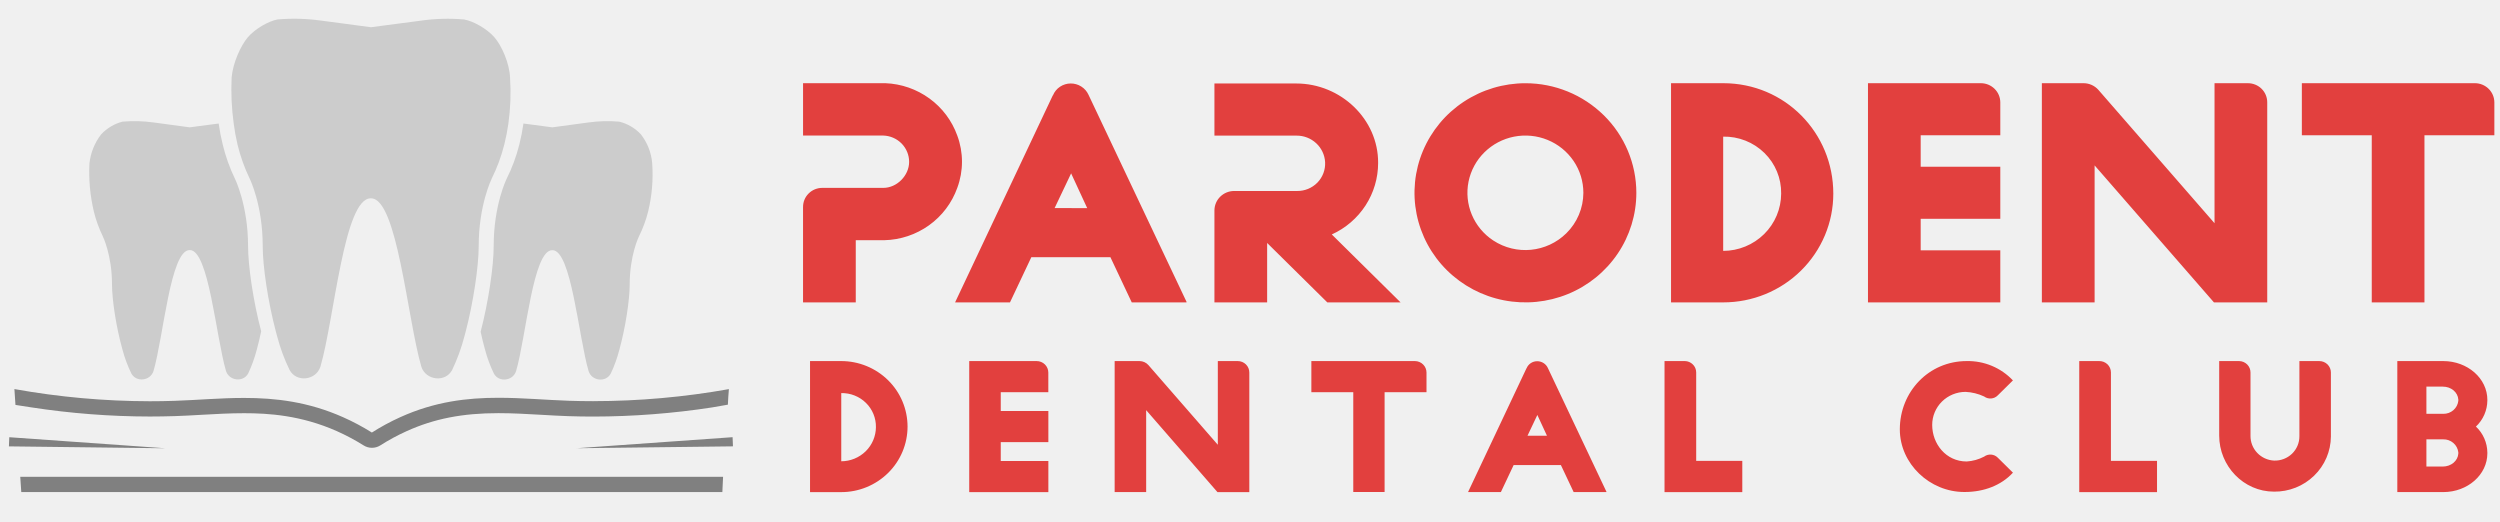
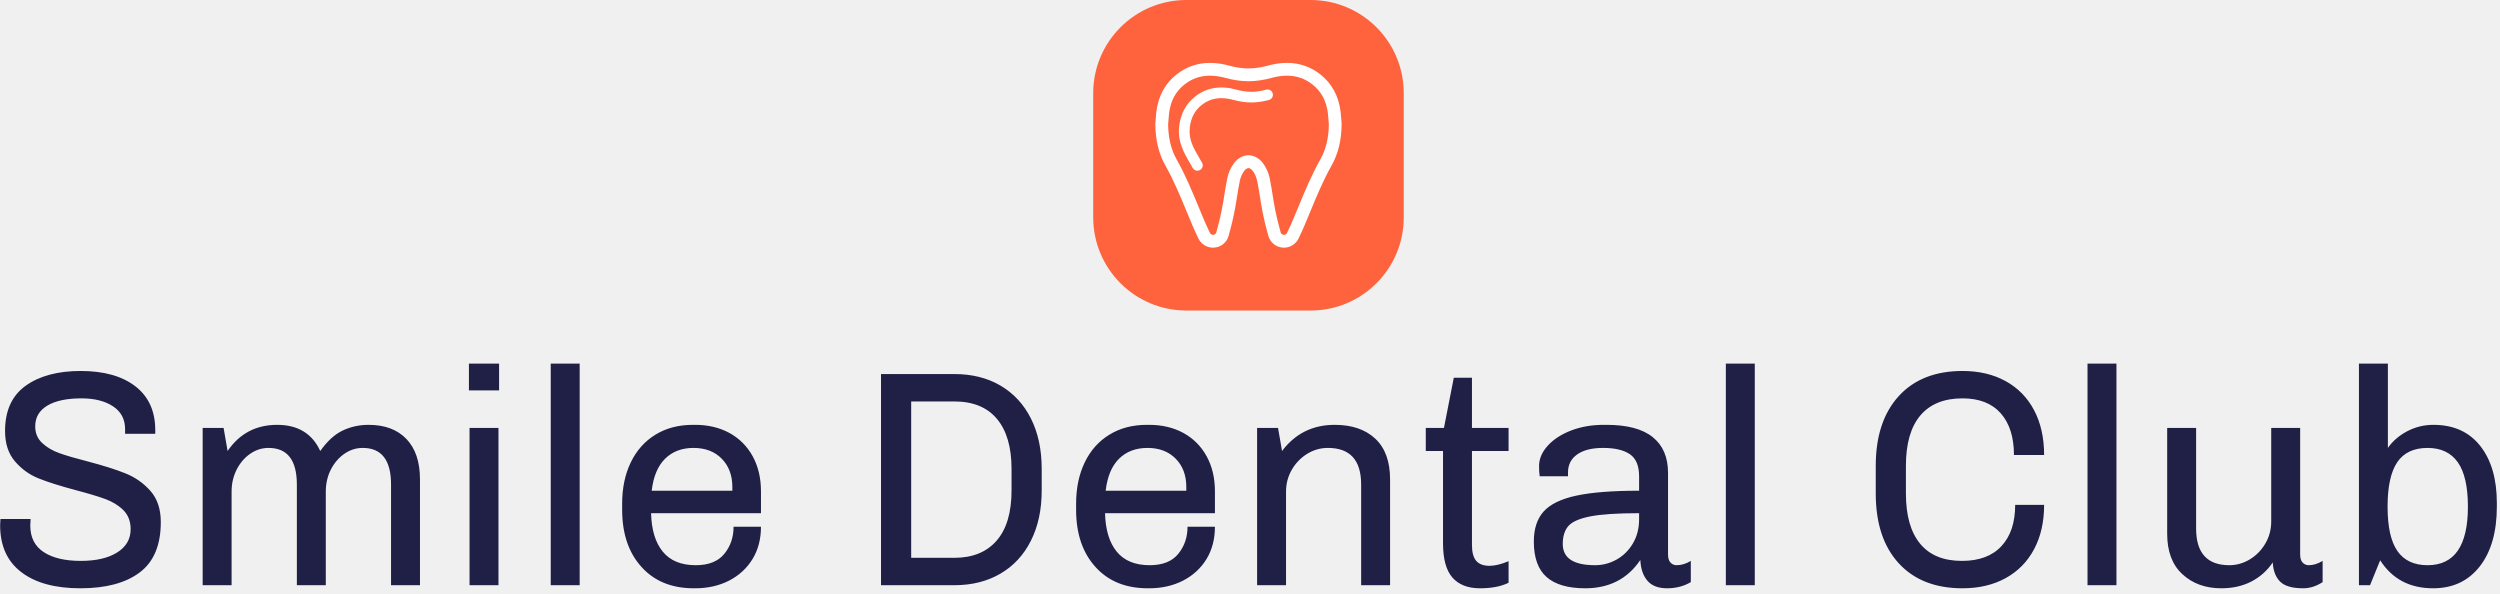
- <svg xmlns="http://www.w3.org/2000/svg" width="230" height="48" fill="none">
-   <path d="M74.523 33.219h2.869c1.618 0 3.17.635 4.315 1.765a5.991 5.991 0 0 1 1.788 4.263 5.99 5.99 0 0 1-1.788 4.263 6.141 6.141 0 0 1-4.315 1.765h-2.869V33.22Zm6.062 6.082a3.058 3.058 0 0 0-.92-2.237 3.13 3.13 0 0 0-1.042-.678 3.164 3.164 0 0 0-1.227-.222v6.273a3.218 3.218 0 0 0 2.248-.92 3.14 3.14 0 0 0 .941-2.216Zm8.583-6.082h6.21c.283 0 .554.112.754.31.2.197.313.465.314.745v1.808h-4.377v1.733h4.38v2.863h-4.38v1.734h4.38v2.863h-7.28V33.22Zm13.38 0h2.289a1.093 1.093 0 0 1 .809.36l6.393 7.34v-7.7h1.83a1.072 1.072 0 0 1 .758.307 1.046 1.046 0 0 1 .31.748v11.001h-2.93l-6.56-7.542v7.536h-2.899v-12.05Zm21.953 2.863h-3.856v-2.863h9.525c.283 0 .555.112.755.31.2.197.313.465.313.745v1.808h-3.855v9.184h-2.882v-9.184Zm15.929-2.187.015-.015a1.05 1.05 0 0 1 .978-.648c.206 0 .408.057.581.167.173.11.311.266.396.451l5.4 11.407-.03.016h-2.993l-1.175-2.487h-4.347l-1.175 2.487h-3.021l5.371-11.378Zm1.891 6.194-.885-1.913-.907 1.913h1.792Zm10.815-6.87h1.846a1.069 1.069 0 0 1 .985.639c.054.127.082.263.083.4v8.139h4.241v2.878h-7.155V33.22Zm21.648 6.283c0-3.452 2.656-6.283 6.148-6.283a5.71 5.71 0 0 1 2.321.44 5.653 5.653 0 0 1 1.936 1.339l-1.388 1.37a.958.958 0 0 1-1.265.106 4.533 4.533 0 0 0-1.708-.421 3.097 3.097 0 0 0-2.172.894 3.023 3.023 0 0 0-.894 2.15c0 1.734 1.265 3.36 3.175 3.36a4.02 4.02 0 0 0 1.601-.448.96.96 0 0 1 1.265.105l1.388 1.371c-1.068 1.16-2.653 1.779-4.454 1.779-3.206.009-5.953-2.603-5.953-5.762Zm16.507-6.283h1.846a1.07 1.07 0 0 1 .753.3 1.045 1.045 0 0 1 .316.74v8.138h4.24v2.878h-7.155V33.22Zm12.875 6.855v-6.855h1.827a1.066 1.066 0 0 1 .749.311 1.036 1.036 0 0 1 .304.744v5.824a2.238 2.238 0 0 0 .62 1.568c.403.424.957.678 1.545.708a2.279 2.279 0 0 0 1.652-.628 2.22 2.22 0 0 0 .682-1.612V33.22h1.83a1.072 1.072 0 0 1 .757.307 1.05 1.05 0 0 1 .311.748v5.878a5.065 5.065 0 0 1-1.548 3.614 5.172 5.172 0 0 1-1.695 1.096 5.227 5.227 0 0 1-1.991.368c-2.814-.002-5.043-2.367-5.043-5.156Zm16.387-6.855h4.225c2.242 0 4.059 1.597 4.059 3.57v.045a3.327 3.327 0 0 1-1.052 2.41 3.33 3.33 0 0 1 1.052 2.397v.061c0 1.974-1.814 3.57-4.059 3.57h-4.225V33.22Zm4.225 4.852c.34.009.671-.109.928-.33a1.34 1.34 0 0 0 .46-.862v-.12c-.046-.673-.656-1.19-1.434-1.19h-1.503v2.502h1.549Zm-.046 4.852c.778 0 1.388-.526 1.434-1.19v-.12a1.342 1.342 0 0 0-.46-.863 1.37 1.37 0 0 0-.928-.33h-1.549v2.503h1.503ZM73.881 19.05a1.727 1.727 0 0 1 .509-1.244 1.771 1.771 0 0 1 1.251-.521h5.624c1.25 0 2.375-1.134 2.375-2.395 0-.629-.249-1.233-.692-1.685a2.466 2.466 0 0 0-1.683-.734h-7.384V7.654h7.58a7.383 7.383 0 0 1 4.051 1.408 7.242 7.242 0 0 1 2.557 3.409 6.896 6.896 0 0 1 0 4.814 7.215 7.215 0 0 1-2.597 3.44 7.355 7.355 0 0 1-4.116 1.374H78.73v5.721h-4.85v-8.77ZM96.85 8.79l.025-.025a1.75 1.75 0 0 1 .648-.788 1.801 1.801 0 0 1 1.955-.018c.29.184.52.446.662.755l9.035 19.084-.05.024h-5.003l-1.964-4.16h-7.275l-1.966 4.16h-5.05L96.85 8.79Zm3.174 10.36-1.48-3.2-1.518 3.19 2.998.01Zm11.704.178c.01-.464.201-.907.534-1.234a1.825 1.825 0 0 1 1.251-.523h5.819a2.572 2.572 0 0 0 1.87-.772 2.511 2.511 0 0 0 .709-1.875 2.566 2.566 0 0 0-.818-1.744 2.628 2.628 0 0 0-1.811-.703h-7.554V7.681h7.529c4.083 0 7.554 3.278 7.53 7.31a7.177 7.177 0 0 1-1.154 3.907 7.297 7.297 0 0 1-3.108 2.672l6.33 6.252h-6.74l-5.538-5.47v5.47h-4.849v-8.494Zm38.816-1.588a9.996 9.996 0 0 1-1.72 5.6 10.176 10.176 0 0 1-4.58 3.713 10.322 10.322 0 0 1-5.896.573 10.242 10.242 0 0 1-5.225-2.758 10.047 10.047 0 0 1-2.793-5.162 9.96 9.96 0 0 1 .581-5.824 10.106 10.106 0 0 1 3.758-4.524 10.294 10.294 0 0 1 5.67-1.7 10.27 10.27 0 0 1 7.216 2.953 10.018 10.018 0 0 1 2.989 7.128Zm-4.874 0a5.227 5.227 0 0 0-.898-2.928 5.329 5.329 0 0 0-2.394-1.94 5.396 5.396 0 0 0-3.082-.3 5.354 5.354 0 0 0-2.731 1.442 5.25 5.25 0 0 0-1.46 2.698 5.205 5.205 0 0 0 .304 3.044 5.279 5.279 0 0 0 1.964 2.364 5.379 5.379 0 0 0 6.731-.66 5.245 5.245 0 0 0 1.566-3.72Zm8.065-10.086h4.798c5.69 0 10.131 4.563 10.131 10.16a9.907 9.907 0 0 1-.77 3.83 9.995 9.995 0 0 1-2.196 3.247c-.94.93-2.058 1.667-3.287 2.17a10.23 10.23 0 0 1-3.878.759h-4.798V7.654Zm10.132 10.16a5.116 5.116 0 0 0-1.54-3.741 5.224 5.224 0 0 0-1.742-1.133 5.283 5.283 0 0 0-2.052-.37v10.512a5.382 5.382 0 0 0 3.768-1.547 5.25 5.25 0 0 0 1.566-3.722Zm7.987-10.16h10.387c.473.001.927.188 1.262.519.335.33.524.779.525 1.247v3.024h-7.325v2.898h7.325v4.79h-7.325v2.899h7.325v4.789h-12.174V7.654Zm15.997 0h3.833a1.835 1.835 0 0 1 1.36.605l10.693 12.276V7.655h3.062a1.79 1.79 0 0 1 1.267.513 1.75 1.75 0 0 1 .52 1.252v18.402h-4.901l-10.981-12.605v12.605h-4.853V7.654Zm30.35 4.79h-6.431v-4.79h15.924a1.8 1.8 0 0 1 1.262.519c.335.33.524.779.525 1.247v3.024h-6.431V27.82h-4.849V12.444Z" fill="#E2403E" />
-   <path d="M59.628 19.464a11.046 11.046 0 0 1-.843 2.279s-.853 1.72-.853 4.428c0 1.418-.388 3.965-.952 6.01a12.394 12.394 0 0 1-.79 2.187c-.453.84-1.741.694-2.04-.224-.928-3.185-1.588-11.165-3.337-11.127-1.778-.036-2.408 7.944-3.333 11.127-.297.914-1.588 1.06-2.041.224a11.91 11.91 0 0 1-.814-2.193 25.605 25.605 0 0 1-.406-1.653c.719-2.758 1.2-6.026 1.2-7.895 0-3.77 1.186-6.164 1.186-6.164a15.385 15.385 0 0 0 1.174-3.17c.16-.636.286-1.28.377-1.929l2.655.35 3.336-.449a12.58 12.58 0 0 1 2.817-.074 4.02 4.02 0 0 1 2 1.172c.602.772.963 1.7 1.039 2.673a14.379 14.379 0 0 1-.375 4.428Zm-38.005-3.001a15.837 15.837 0 0 1-1.134-3.17 19.082 19.082 0 0 1-.372-1.929l-2.663.35-3.333-.449a12.823 12.823 0 0 0-2.853-.074 4.092 4.092 0 0 0-1.964 1.172 5.302 5.302 0 0 0-1.075 2.673c-.076 1.484.06 2.972.404 4.42.191.785.467 1.547.82 2.275 0 0 .851 1.72.851 4.43 0 1.415.386 3.957.964 6.003.198.755.471 1.49.814 2.193.454.84 1.742.694 2.041-.224.925-3.186 1.556-11.165 3.334-11.127 1.741-.036 2.408 7.944 3.335 11.127.298.914 1.588 1.06 2.041.224.332-.703.596-1.435.79-2.187.15-.54.285-1.12.406-1.69-.728-2.752-1.207-6.005-1.207-7.864-.009-3.756-1.2-6.153-1.2-6.153Zm23.598 0a15.385 15.385 0 0 0 1.175-3.17c.16-.636.286-1.28.376-1.929.195-1.399.246-2.814.152-4.223-.05-1.326-.773-2.954-1.444-3.718-.672-.764-1.907-1.479-2.785-1.631a17.368 17.368 0 0 0-3.919.1l-4.642.612-4.635-.614a17.827 17.827 0 0 0-3.971-.1c-.823.152-2.064.864-2.722 1.63-.657.767-1.392 2.395-1.496 3.72a23.057 23.057 0 0 0 .19 4.222c.083.649.2 1.293.35 1.93a15.844 15.844 0 0 0 1.133 3.17s1.186 2.395 1.186 6.165c0 1.86.479 5.11 1.207 7.863.043.166.088.332.133.495a16.575 16.575 0 0 0 1.134 3.054c.62 1.169 2.425.967 2.837-.305 1.288-4.433 2.166-15.54 4.64-15.488 2.425-.052 3.352 11.055 4.643 15.488.412 1.272 2.217 1.476 2.834.305a17.25 17.25 0 0 0 1.116-3.045c.043-.154.084-.313.127-.472.719-2.758 1.2-6.026 1.2-7.895.002-3.767 1.188-6.164 1.188-6.164h-.007Z" fill="#CCC" />
-   <path d="M1.863 43.868h64.66l-.066 1.403H1.958l-.095-1.403Zm52.738-6.96c-.81 0-1.567-.013-2.268-.038-2.12-.072-4.266-.275-6.48-.275-2.875 0-5.86.347-9.043 1.792a20.58 20.58 0 0 0-2.597 1.407 20.99 20.99 0 0 0-2.64-1.407c-3.22-1.432-6.227-1.777-9.118-1.777-2.186 0-4.309.197-6.402.267a65.01 65.01 0 0 1-2.268.038 71.301 71.301 0 0 1-12.46-1.12 38.568 38.568 0 0 1 .098 1.458l1.447.224a72.55 72.55 0 0 0 10.915.843c.769 0 1.549-.014 2.318-.038a96.84 96.84 0 0 0 2.458-.121c1.272-.072 2.59-.146 3.896-.146 2.243 0 5.24.188 8.534 1.65.85.38 1.673.817 2.46 1.311a1.438 1.438 0 0 0 1.538 0 19.33 19.33 0 0 1 2.415-1.308c2.538-1.147 5.143-1.658 8.45-1.658 1.313 0 2.635.077 3.914.15.823.048 1.676.097 2.515.126.769.027 1.549.038 2.318.038a72.525 72.525 0 0 0 10.915-.842l1.449-.253a34.83 34.83 0 0 1 .093-1.43A71.299 71.299 0 0 1 54.6 36.906v.002ZM.82 41.066l14.39.175L.854 40.224l-.034.842Zm66.577-.845L53.04 41.238l14.392-.174-.034-.843Z" fill="gray" />
+ <svg xmlns="http://www.w3.org/2000/svg" width="396" height="94" viewBox="0 0 396 94" fill="none">
+   <path d="M12.794 58.762C16.467 58.762 19.354 59.575 21.453 61.2C23.547 62.825 24.593 65.133 24.593 68.123V68.709H19.815V67.977C19.815 66.417 19.181 65.214 17.913 64.369C16.646 63.524 14.972 63.101 12.892 63.101C10.584 63.101 8.789 63.482 7.509 64.242C6.221 65.009 5.578 66.108 5.578 67.538C5.578 68.611 5.945 69.489 6.68 70.171C7.408 70.854 8.318 71.39 9.41 71.78C10.496 72.17 11.998 72.609 13.915 73.097C16.386 73.747 18.385 74.381 19.913 74.998C21.44 75.616 22.75 76.542 23.842 77.777C24.928 79.013 25.471 80.654 25.471 82.702C25.471 86.342 24.359 88.998 22.136 90.669C19.906 92.346 16.776 93.185 12.745 93.185C8.715 93.185 5.588 92.33 3.364 90.62C1.134 88.917 0.02 86.44 0.02 83.189L0.068 82.214H4.847L4.798 83.238C4.798 85.124 5.506 86.528 6.924 87.451C8.334 88.38 10.291 88.845 12.794 88.845C15.232 88.845 17.159 88.397 18.577 87.5C19.987 86.609 20.693 85.383 20.693 83.823C20.693 82.588 20.312 81.587 19.552 80.82C18.785 80.059 17.826 79.468 16.675 79.045C15.518 78.623 13.948 78.151 11.965 77.631C9.527 76.981 7.577 76.363 6.114 75.778C4.651 75.193 3.4 74.29 2.36 73.067C1.32 71.852 0.8 70.252 0.8 68.27C0.8 65.052 1.889 62.663 4.066 61.102C6.244 59.542 9.153 58.762 12.794 58.762ZM58.382 67.294C60.95 67.294 62.949 68.042 64.379 69.537C65.809 71.033 66.525 73.162 66.525 75.925V92.697H61.941V76.754C61.941 72.885 60.446 70.951 57.456 70.951C56.416 70.951 55.447 71.26 54.55 71.878C53.659 72.495 52.944 73.331 52.404 74.384C51.871 75.444 51.605 76.607 51.605 77.875V92.697H47.022V76.754C47.022 72.885 45.526 70.951 42.536 70.951C41.496 70.951 40.527 71.26 39.63 71.878C38.739 72.495 38.024 73.331 37.485 74.384C36.952 75.444 36.685 76.607 36.685 77.875V92.697H32.102V67.782H35.417L36.051 71.439C37.937 68.676 40.553 67.294 43.901 67.294C47.184 67.294 49.459 68.676 50.727 71.439C51.832 69.879 53.019 68.796 54.286 68.192C55.554 67.594 56.919 67.294 58.382 67.294ZM74.277 57.592H79.055V61.834H74.277V57.592ZM74.375 67.782H78.958V92.697H74.375V67.782ZM87.237 57.592H91.82V92.697H87.237V57.592ZM110.104 67.294C112.152 67.294 113.966 67.724 115.545 68.582C117.119 69.446 118.344 70.675 119.222 72.268C120.099 73.861 120.538 75.713 120.538 77.826V81.288H103.132C103.197 83.921 103.814 85.952 104.984 87.383C106.155 88.813 107.894 89.528 110.201 89.528C112.249 89.528 113.761 88.927 114.736 87.724C115.711 86.521 116.199 85.091 116.199 83.433H120.538C120.538 85.383 120.093 87.09 119.202 88.553C118.305 90.016 117.07 91.153 115.497 91.966C113.917 92.778 112.119 93.185 110.104 93.185H109.909C106.398 93.185 103.629 92.053 101.601 89.791C99.566 87.535 98.549 84.522 98.549 80.752V79.776C98.549 77.306 99.004 75.128 99.914 73.243C100.824 71.358 102.124 69.895 103.814 68.855C105.505 67.815 107.487 67.294 109.763 67.294H110.104ZM109.86 70.951C108.007 70.951 106.506 71.52 105.355 72.658C104.198 73.796 103.489 75.486 103.229 77.729H116.004V77.144C116.004 75.291 115.445 73.796 114.326 72.658C113.202 71.52 111.713 70.951 109.86 70.951ZM151.158 59.249C153.953 59.249 156.391 59.857 158.471 61.073C160.552 62.295 162.161 64.034 163.298 66.29C164.436 68.552 165.005 71.211 165.005 74.267V77.68C165.005 80.735 164.436 83.391 163.298 85.647C162.161 87.909 160.552 89.648 158.471 90.864C156.391 92.086 153.953 92.697 151.158 92.697H139.553V59.249H151.158ZM151.158 63.589H144.332V88.358H151.158C154.051 88.358 156.284 87.454 157.857 85.647C159.437 83.846 160.227 81.19 160.227 77.68V74.267C160.227 70.821 159.453 68.179 157.906 66.339C156.365 64.506 154.116 63.589 151.158 63.589ZM182.011 67.294C184.059 67.294 185.873 67.724 187.453 68.582C189.026 69.446 190.251 70.675 191.129 72.268C192.007 73.861 192.445 75.713 192.445 77.826V81.288H175.039C175.104 83.921 175.722 85.952 176.892 87.383C178.062 88.813 179.801 89.528 182.109 89.528C184.157 89.528 185.668 88.927 186.643 87.724C187.618 86.521 188.106 85.091 188.106 83.433H192.445C192.445 85.383 192 87.09 191.11 88.553C190.212 90.016 188.977 91.153 187.404 91.966C185.824 92.778 184.027 93.185 182.011 93.185H181.816C178.306 93.185 175.536 92.053 173.508 89.791C171.473 87.535 170.456 84.522 170.456 80.752V79.776C170.456 77.306 170.911 75.128 171.821 73.243C172.731 71.358 174.031 69.895 175.722 68.855C177.412 67.815 179.395 67.294 181.67 67.294H182.011ZM181.768 70.951C179.915 70.951 178.413 71.52 177.262 72.658C176.105 73.796 175.397 75.486 175.137 77.729H187.911V77.144C187.911 75.291 187.352 73.796 186.234 72.658C185.109 71.52 183.62 70.951 181.768 70.951ZM211.412 67.294C214.143 67.294 216.288 68.026 217.848 69.489C219.408 70.951 220.188 73.097 220.188 75.925V92.697H215.605V76.754C215.605 72.885 213.85 70.951 210.339 70.951C209.169 70.951 208.08 71.26 207.073 71.878C206.065 72.495 205.252 73.331 204.635 74.384C204.017 75.444 203.708 76.607 203.708 77.875V92.697H199.125V67.782H202.441L203.075 71.439C205.155 68.676 207.934 67.294 211.412 67.294ZM233.158 59.835V67.782H238.96V71.439H233.158V86.31C233.158 87.48 233.385 88.325 233.84 88.845C234.296 89.365 234.994 89.625 235.937 89.625C236.782 89.625 237.79 89.382 238.96 88.894V92.307C237.79 92.892 236.278 93.185 234.426 93.185C232.508 93.185 231.052 92.616 230.057 91.478C229.069 90.341 228.575 88.537 228.575 86.066V71.439H225.844V67.782H228.721L230.281 59.835H233.158ZM254.465 67.294C257.748 67.294 260.192 67.945 261.798 69.245C263.41 70.545 264.216 72.43 264.216 74.901V87.821C264.216 88.406 264.346 88.835 264.606 89.109C264.866 89.388 265.191 89.528 265.582 89.528C266.329 89.528 267.077 89.3 267.824 88.845V92.21C266.719 92.86 265.468 93.185 264.07 93.185C262.672 93.185 261.632 92.785 260.95 91.985C260.267 91.192 259.893 90.097 259.828 88.699C257.813 91.689 254.904 93.185 251.101 93.185C248.37 93.185 246.329 92.59 244.977 91.4C243.631 90.217 242.958 88.341 242.958 85.774C242.958 83.758 243.478 82.172 244.518 81.015C245.559 79.864 247.281 79.029 249.687 78.509C252.092 77.989 255.407 77.729 259.633 77.729V75.437C259.633 73.779 259.146 72.616 258.17 71.946C257.195 71.283 255.781 70.951 253.929 70.951C252.173 70.951 250.808 71.293 249.833 71.975C248.858 72.658 248.37 73.617 248.37 74.852V75.437H243.885C243.819 74.982 243.787 74.446 243.787 73.828C243.787 72.69 244.242 71.618 245.152 70.61C246.062 69.602 247.298 68.796 248.858 68.192C250.418 67.594 252.141 67.294 254.026 67.294H254.465ZM259.633 81.288C256.22 81.288 253.642 81.457 251.9 81.795C250.164 82.139 249.004 82.653 248.419 83.336C247.834 84.018 247.541 84.961 247.541 86.164C247.541 88.406 249.248 89.528 252.661 89.528C253.864 89.528 255.001 89.229 256.074 88.631C257.147 88.026 258.008 87.171 258.658 86.066C259.308 84.961 259.633 83.693 259.633 82.263V81.288ZM273.373 57.592H277.956V92.697H273.373V57.592ZM310.867 58.762C313.468 58.762 315.743 59.298 317.693 60.371C319.644 61.444 321.145 62.978 322.199 64.974C323.258 66.976 323.788 69.342 323.788 72.073H319.01C319.01 69.245 318.311 67.041 316.913 65.461C315.516 63.888 313.5 63.101 310.867 63.101C307.942 63.101 305.715 64.002 304.188 65.802C302.66 67.61 301.896 70.269 301.896 73.779V78.167C301.896 81.645 302.644 84.295 304.139 86.115C305.634 87.935 307.844 88.845 310.77 88.845C313.5 88.845 315.587 88.065 317.03 86.505C318.48 84.945 319.205 82.767 319.205 79.971H323.788C323.788 82.669 323.258 85.01 322.199 86.993C321.145 88.975 319.644 90.503 317.693 91.576C315.743 92.648 313.468 93.185 310.867 93.185C306.544 93.185 303.17 91.859 300.745 89.206C298.327 86.56 297.118 82.881 297.118 78.167V73.779C297.118 69.099 298.327 65.425 300.745 62.76C303.17 60.095 306.544 58.762 310.867 58.762ZM330.663 57.592H335.246V92.697H330.663V57.592ZM364.345 67.782V87.821C364.345 88.406 364.475 88.835 364.735 89.109C364.995 89.388 365.32 89.528 365.71 89.528C366.425 89.528 367.156 89.3 367.904 88.845V92.21C366.896 92.86 365.872 93.185 364.832 93.185C363.077 93.185 361.851 92.827 361.156 92.112C360.454 91.397 360.07 90.389 360.005 89.089C359.128 90.389 358 91.397 356.621 92.112C355.237 92.827 353.65 93.185 351.863 93.185C349.36 93.185 347.305 92.444 345.7 90.961C344.087 89.486 343.281 87.35 343.281 84.555V67.782H347.865V83.726C347.865 87.594 349.62 89.528 353.13 89.528C354.268 89.528 355.35 89.219 356.378 88.602C357.398 87.984 358.217 87.145 358.835 86.086C359.453 85.032 359.761 83.872 359.761 82.604V67.782H364.345ZM378.24 57.592V70.951C378.988 69.879 380.002 69.001 381.283 68.318C382.57 67.636 383.961 67.294 385.456 67.294C388.642 67.294 391.112 68.406 392.868 70.629C394.623 72.859 395.501 75.876 395.501 79.679V80.215C395.501 84.246 394.597 87.415 392.79 89.723C390.989 92.031 388.528 93.185 385.408 93.185C381.702 93.185 378.907 91.706 377.021 88.748L375.412 92.697H373.657V57.592H378.24ZM384.53 70.951C382.352 70.951 380.75 71.705 379.723 73.214C378.702 74.728 378.192 77.079 378.192 80.264C378.192 83.45 378.712 85.79 379.752 87.285C380.792 88.78 382.385 89.528 384.53 89.528C388.788 89.528 390.917 86.44 390.917 80.264C390.917 77.079 390.381 74.728 389.308 73.214C388.236 71.705 386.643 70.951 384.53 70.951Z" fill="#202046" />
+   <path d="M187.922 49.189C179.772 49.189 173.165 42.582 173.165 34.433V14.757C173.165 6.607 179.772 0 187.922 0H207.598C215.748 0 222.355 6.607 222.354 14.757V34.433C222.354 42.583 215.747 49.19 207.598 49.189H187.922Z" fill="#FE633D" />
+   <path d="M203.377 39.23C203.35 39.23 203.324 39.229 203.297 39.228C202.161 39.191 201.201 38.434 200.903 37.345C200.871 37.227 200.839 37.106 200.808 36.989C200.774 36.86 200.74 36.734 200.706 36.614C200.437 35.663 200.23 34.72 200.045 33.843C199.86 32.961 199.719 32.066 199.582 31.201C199.445 30.336 199.303 29.44 199.121 28.582C199.003 28.033 198.74 27.464 198.4 27.024C198.224 26.797 197.999 26.654 197.76 26.615C197.521 26.654 197.296 26.798 197.119 27.025C196.78 27.464 196.517 28.033 196.399 28.584C196.216 29.44 196.075 30.336 195.938 31.201C195.801 32.066 195.659 32.961 195.474 33.843C195.29 34.72 195.082 35.664 194.813 36.614C194.779 36.734 194.746 36.861 194.712 36.989C194.681 37.107 194.649 37.227 194.615 37.348C194.319 38.434 193.358 39.191 192.225 39.229C192.196 39.23 192.169 39.23 192.143 39.23C191.153 39.23 190.241 38.652 189.819 37.758C189.474 37.03 189.166 36.372 188.876 35.688C188.581 34.992 188.288 34.285 188.006 33.601C186.987 31.134 185.934 28.584 184.606 26.234C183.556 24.374 183.032 22.235 183.004 19.692L183.003 19.644L183.007 19.597C183.024 19.399 183.038 19.202 183.053 19.004C183.084 18.565 183.117 18.111 183.174 17.655C183.485 15.192 184.56 13.22 186.368 11.793C187.907 10.577 189.689 9.96 191.663 9.96C192.629 9.96 193.66 10.109 194.728 10.404C195.755 10.688 196.776 10.835 197.76 10.841C198.744 10.835 199.765 10.688 200.792 10.404C201.86 10.109 202.891 9.96 203.857 9.96C205.831 9.96 207.613 10.577 209.152 11.793C210.96 13.22 212.035 15.192 212.346 17.654C212.403 18.112 212.436 18.567 212.468 19.007C212.482 19.203 212.496 19.4 212.513 19.597L212.517 19.645L212.516 19.693C212.488 22.235 211.964 24.374 210.913 26.234C209.586 28.585 208.533 31.135 207.514 33.601C207.231 34.285 206.939 34.992 206.644 35.688C206.355 36.37 206.046 37.029 205.7 37.758C205.279 38.652 204.367 39.23 203.377 39.23ZM197.76 24.579L197.833 24.585C198.681 24.646 199.451 25.072 200.003 25.784C200.53 26.466 200.92 27.309 201.103 28.158C201.297 29.069 201.444 29.992 201.584 30.884C201.717 31.725 201.855 32.593 202.029 33.426C202.206 34.268 202.404 35.17 202.657 36.062C202.693 36.193 202.73 36.33 202.767 36.471C202.796 36.581 202.826 36.694 202.857 36.808C202.919 37.033 203.126 37.194 203.361 37.202H203.376C203.586 37.202 203.778 37.08 203.867 36.892C204.203 36.182 204.503 35.543 204.778 34.896C205.069 34.209 205.359 33.506 205.64 32.826C206.682 30.304 207.76 27.695 209.148 25.237C210.02 23.693 210.459 21.887 210.489 19.716C210.473 19.528 210.46 19.34 210.446 19.152C210.415 18.719 210.386 18.311 210.335 17.907C210.09 15.965 209.292 14.485 207.897 13.384C206.707 12.444 205.386 11.987 203.858 11.987C203.074 11.987 202.224 12.112 201.332 12.358C200.131 12.69 198.931 12.862 197.766 12.868H197.754C196.59 12.862 195.39 12.69 194.188 12.358C193.296 12.112 192.446 11.987 191.663 11.987C190.134 11.987 188.813 12.444 187.624 13.383C186.228 14.485 185.431 15.965 185.185 17.908C185.134 18.31 185.105 18.718 185.074 19.15C185.06 19.339 185.047 19.527 185.031 19.716C185.061 21.887 185.5 23.693 186.372 25.237C187.76 27.696 188.838 30.304 189.88 32.826C190.161 33.506 190.451 34.209 190.742 34.896C191.017 35.544 191.317 36.183 191.652 36.891C191.742 37.081 191.934 37.203 192.144 37.203L192.161 37.202C192.394 37.194 192.601 37.034 192.662 36.811C192.694 36.694 192.724 36.581 192.753 36.471C192.79 36.33 192.827 36.193 192.864 36.062C193.116 35.17 193.314 34.268 193.491 33.425C193.666 32.593 193.804 31.724 193.936 30.884C194.077 29.992 194.223 29.069 194.418 28.158C194.6 27.308 194.991 26.465 195.516 25.784C196.069 25.071 196.84 24.645 197.688 24.584L197.76 24.579Z" fill="white" />
+   <path d="M189.669 27.04C189.375 27.04 189.089 26.886 188.933 26.61C188.792 26.36 188.651 26.118 188.514 25.882C187.47 24.081 186.483 22.38 186.797 19.895C187.041 17.963 187.885 16.416 189.305 15.295C191.111 13.868 193.318 13.501 195.864 14.204C196.661 14.424 197.452 14.538 198.215 14.543C198.968 14.538 199.76 14.424 200.557 14.204C201.007 14.08 201.472 14.344 201.596 14.793C201.72 15.243 201.456 15.708 201.007 15.832C200.066 16.092 199.127 16.227 198.215 16.232C197.294 16.227 196.354 16.092 195.414 15.832C193.388 15.273 191.732 15.531 190.352 16.621C189.278 17.469 188.663 18.61 188.474 20.107C188.231 22.026 188.963 23.288 189.976 25.034C190.117 25.277 190.26 25.524 190.404 25.78C190.634 26.186 190.49 26.701 190.084 26.93C189.953 27.005 189.81 27.04 189.669 27.04Z" fill="white" />
</svg>
